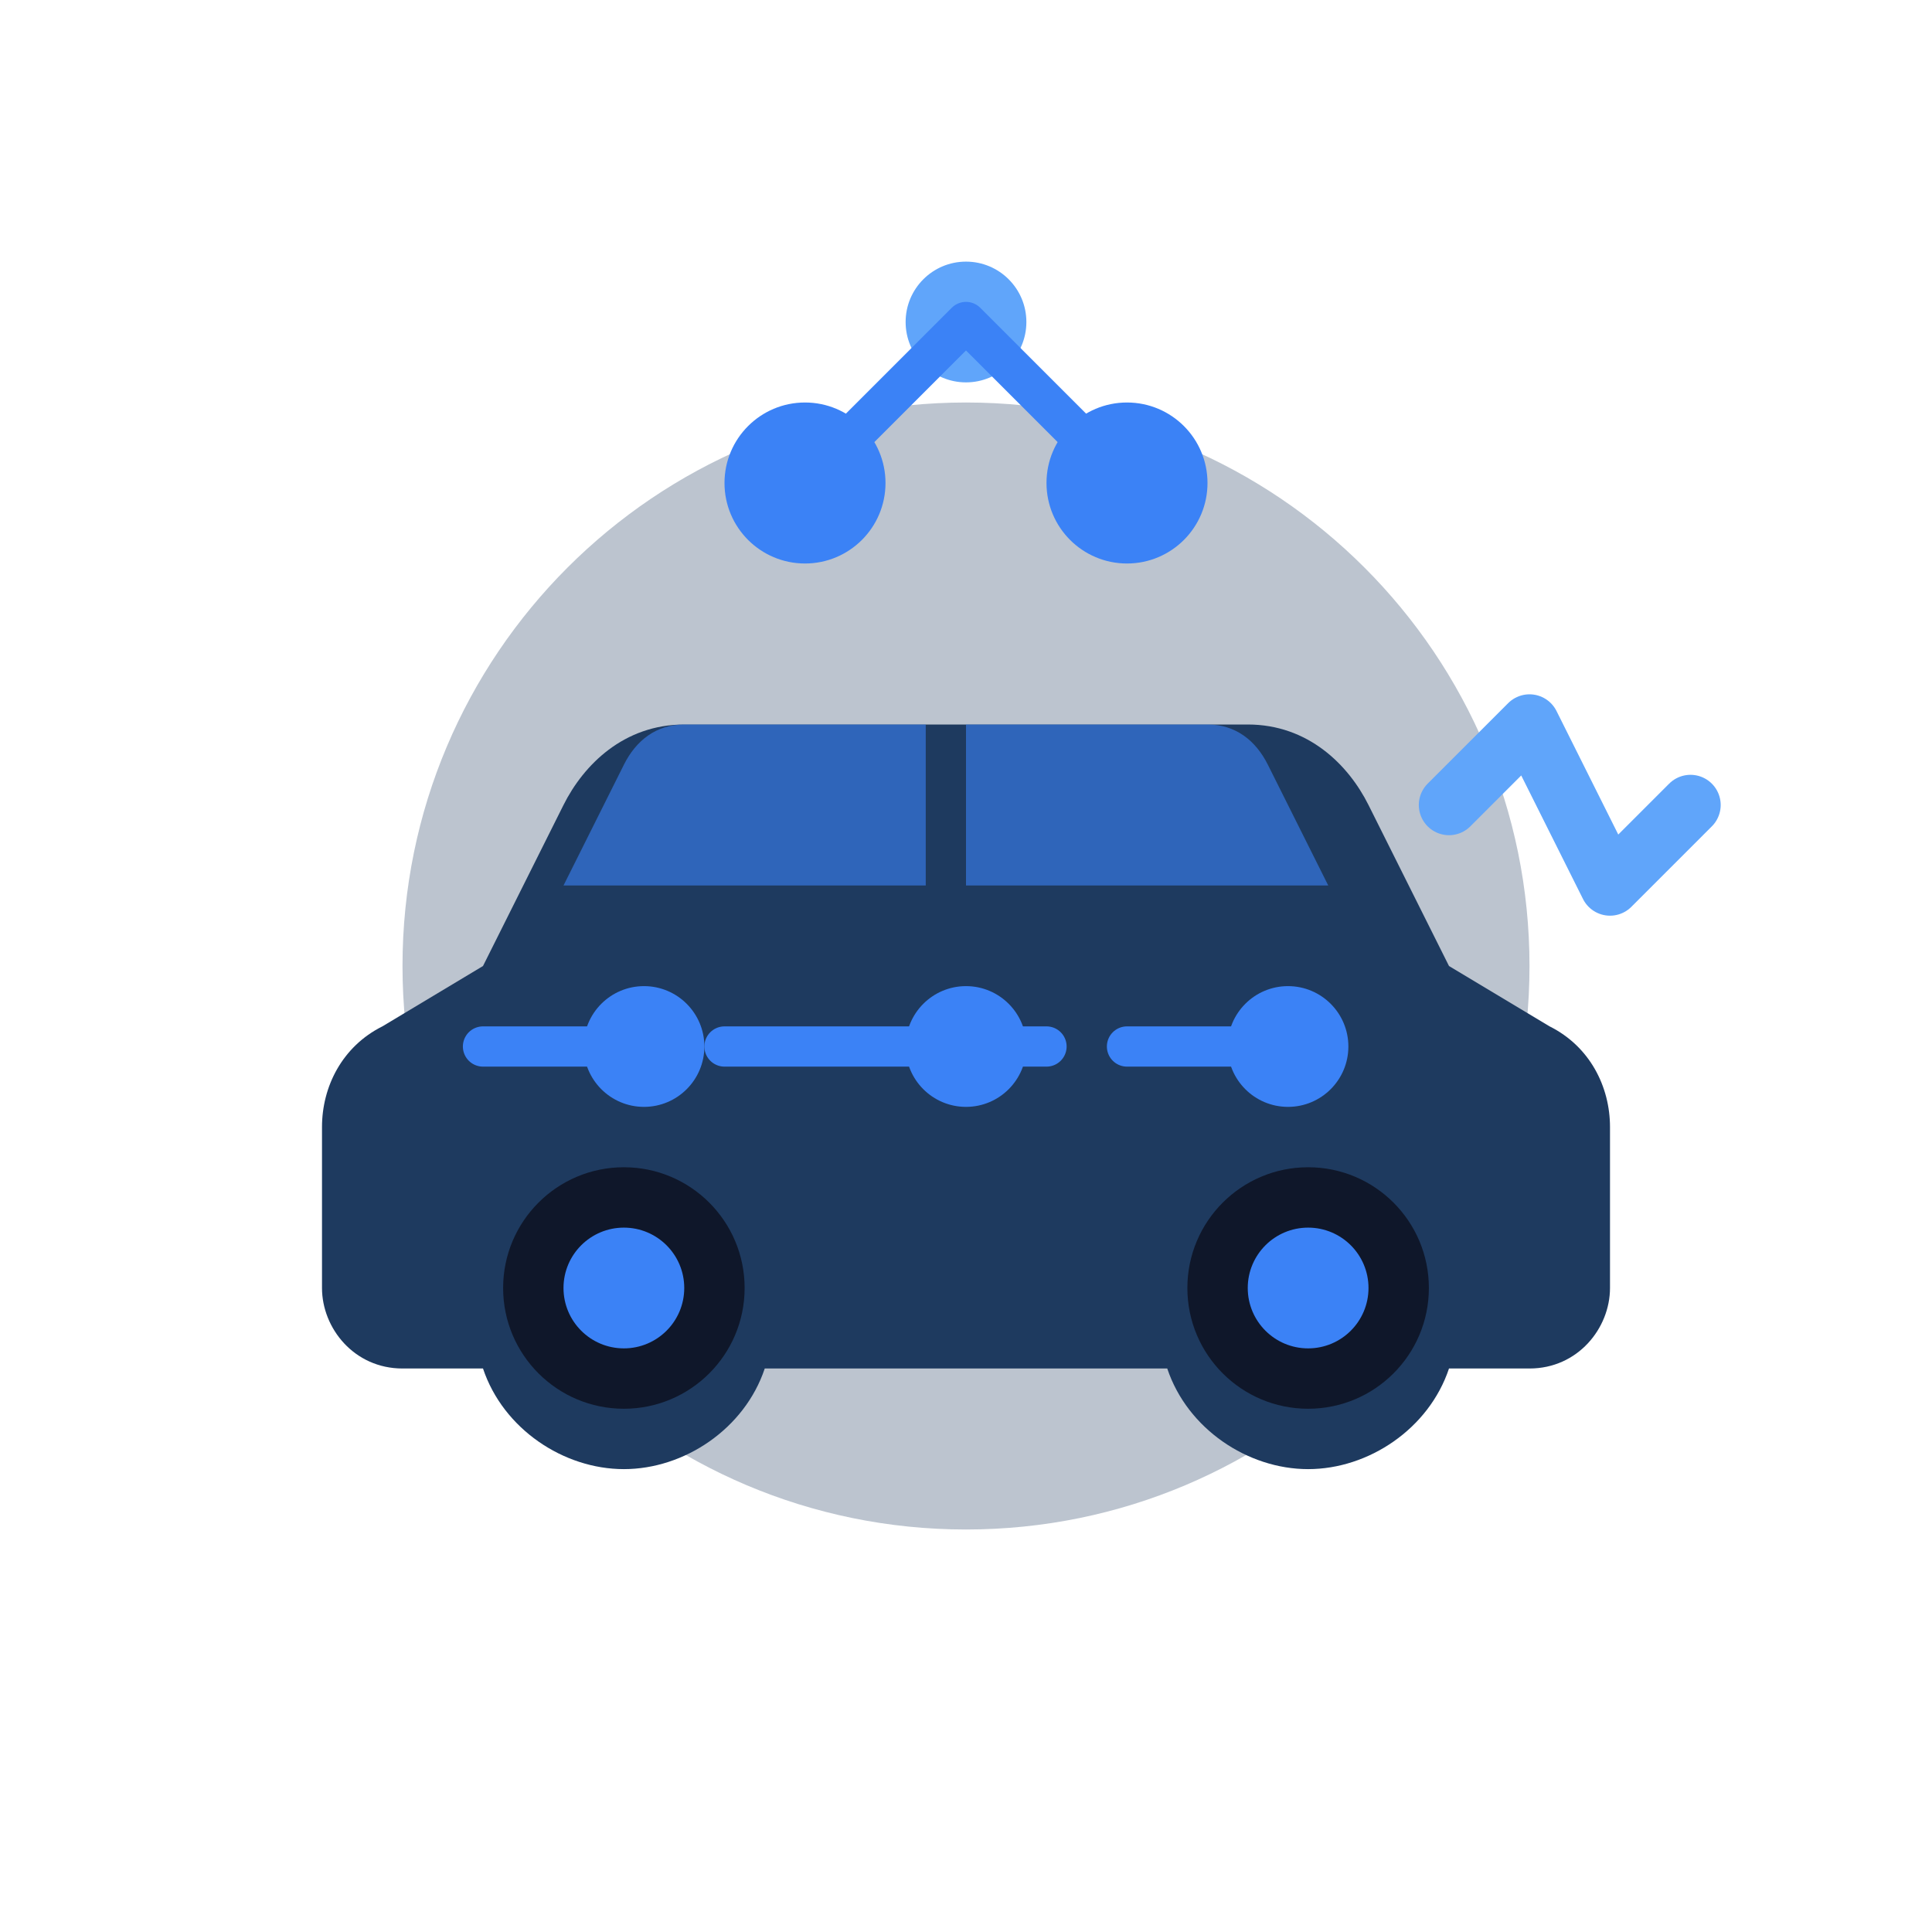
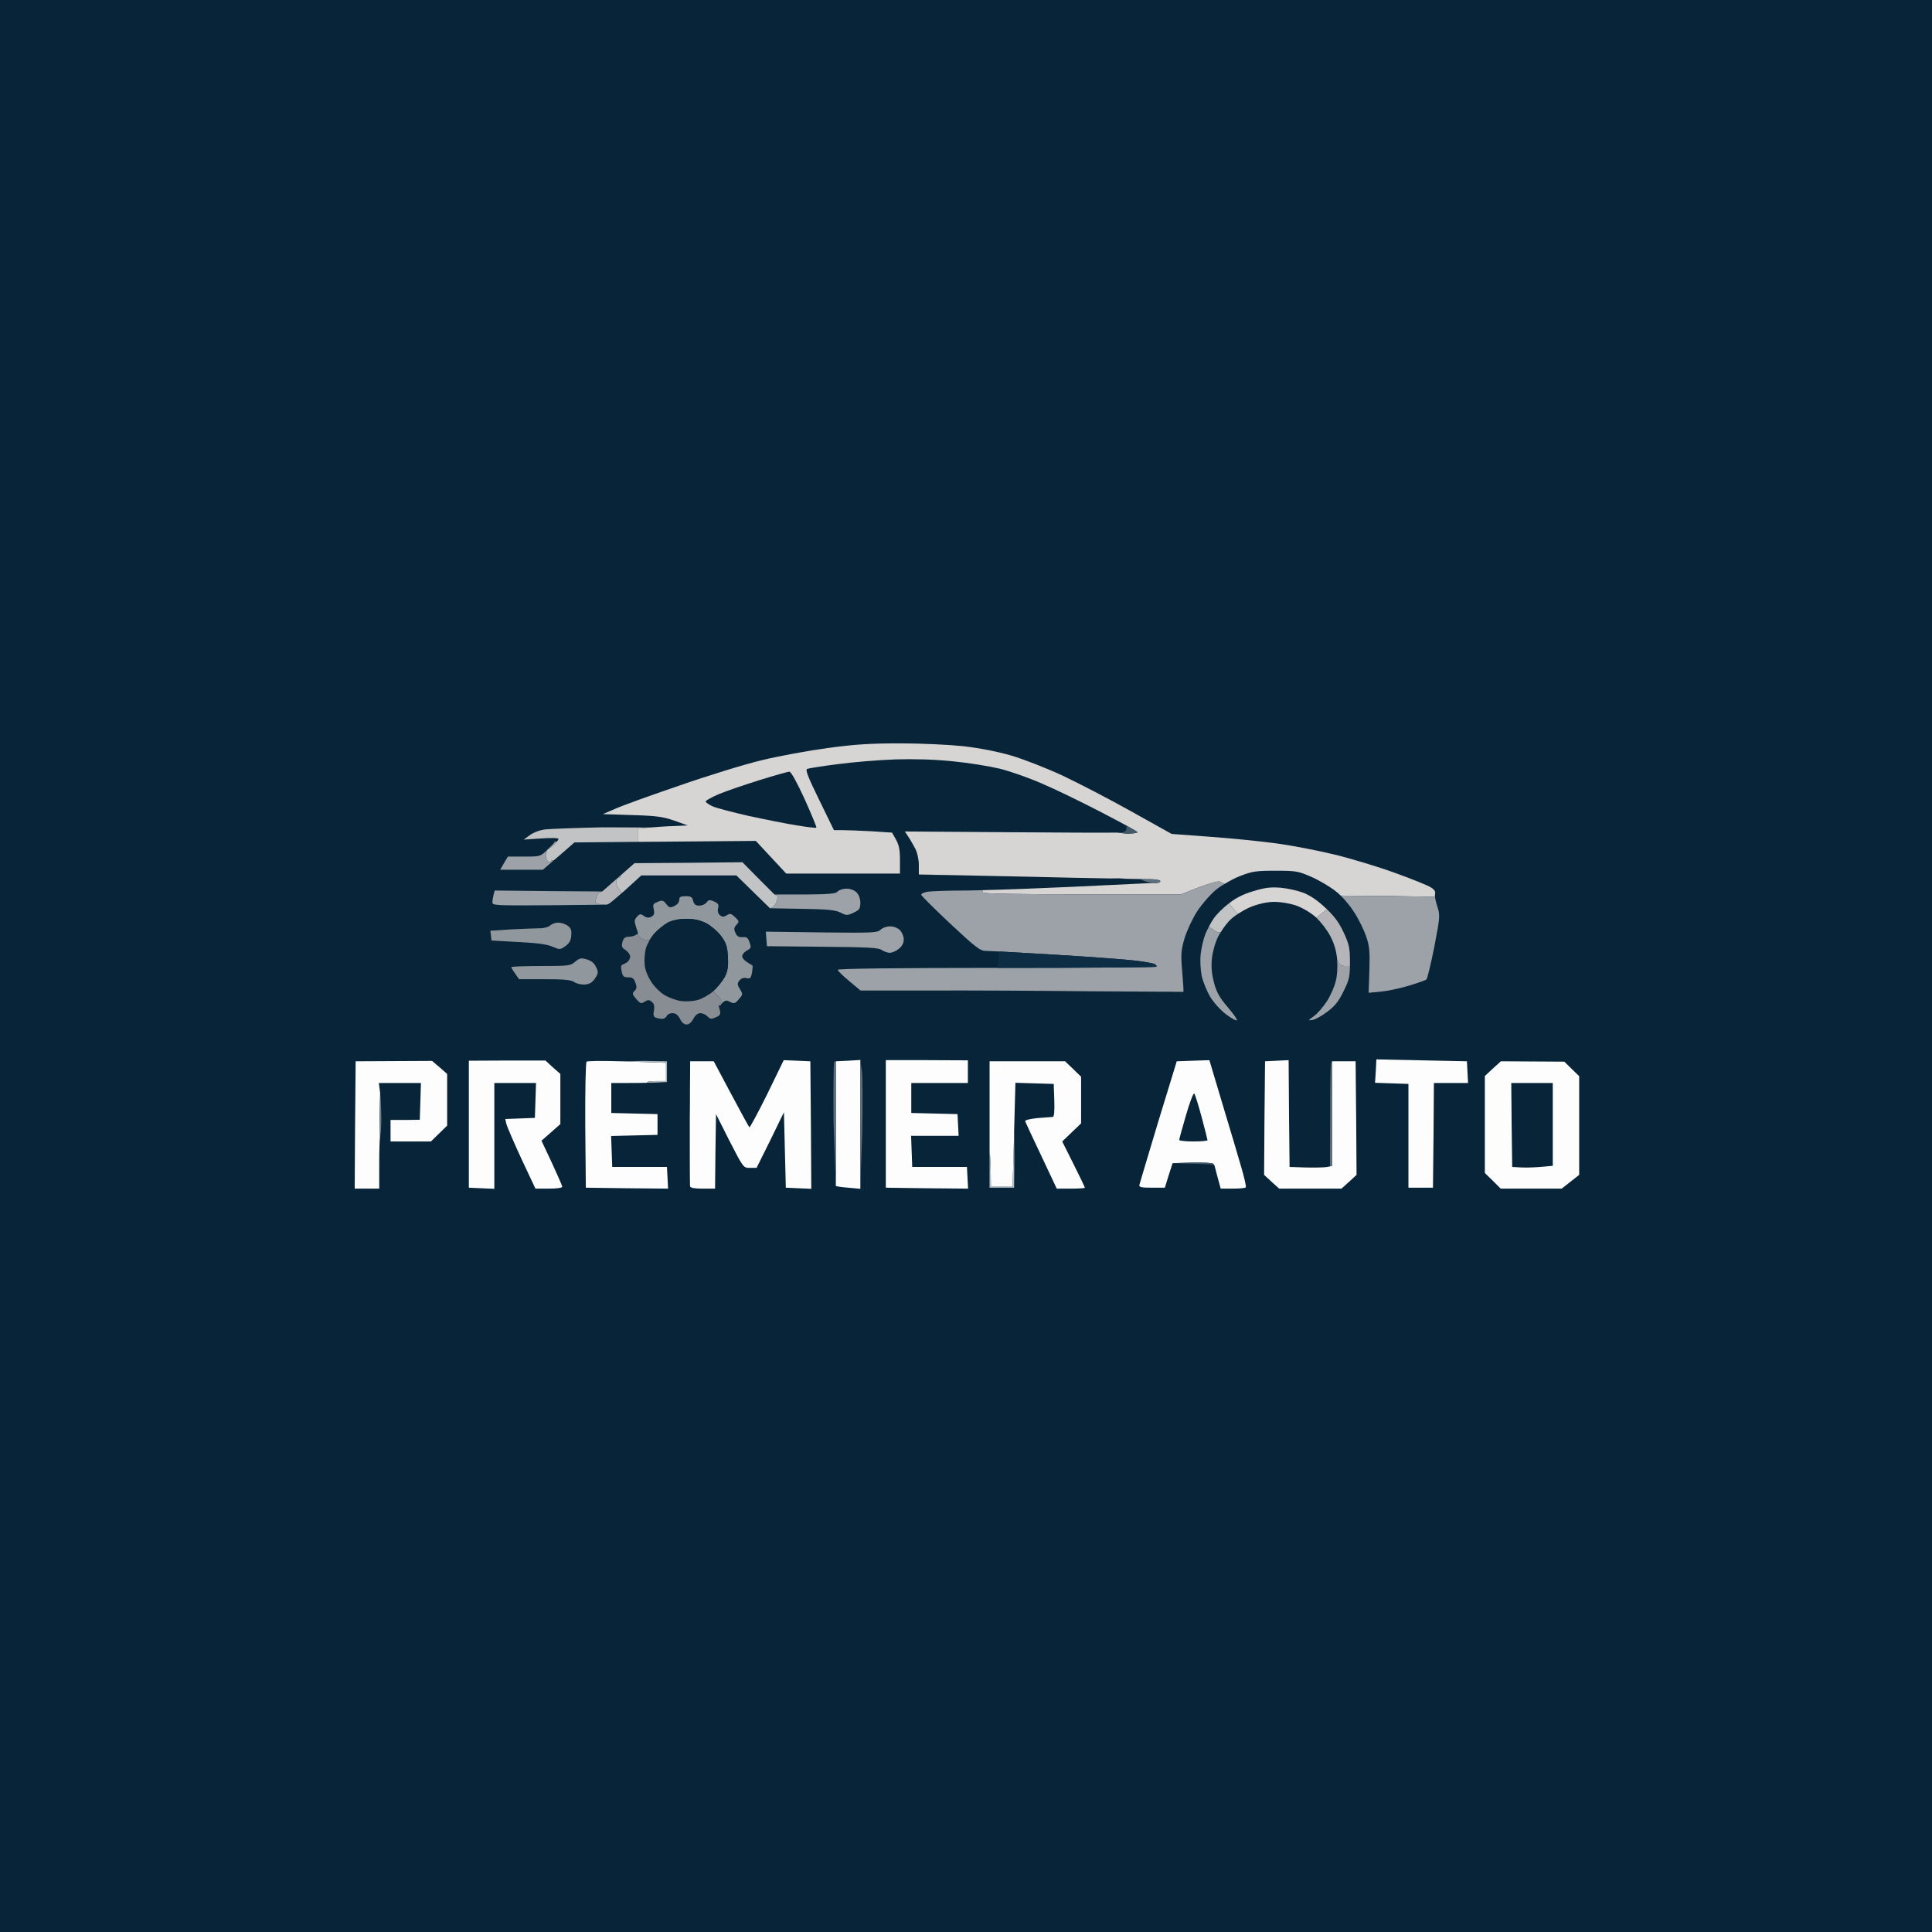
- <svg xmlns="http://www.w3.org/2000/svg" viewBox="0 0 48 48" fill="none">
-   <path d="M38 24c0 7.732-6.268 14-14 14s-14-6.268-14-14 6.268-14 14-14 14 6.268 14 14z" fill="#1e3a5f" opacity="0.3" />
-   <path d="M8 28c0-1 .5-2 1.5-2.5L12 24l2-4c.5-1 1.5-2 3-2h14c1.5 0 2.5 1 3 2l2 4 2.5 1.5c1 .5 1.5 1.5 1.5 2.5v4c0 1-.8 2-2 2h-2c-.5 1.5-2 2.5-3.5 2.5S29.5 35.5 29 34h-10c-.5 1.5-2 2.5-3.5 2.5S12.5 35.5 12 34h-2c-1.2 0-2-1-2-2v-4z" fill="#1e3a5f" />
-   <path d="M14 22l1.5-3c.3-.6.8-1 1.5-1h6v4h-9zm10 0v-4h6c.7 0 1.2.4 1.5 1l1.5 3h-9z" fill="#3b82f6" opacity="0.6" />
-   <path d="M12 26h4m2 0h8m2 0h4" stroke="#3b82f6" stroke-width="1" stroke-linecap="round" />
-   <circle cx="16" cy="26" r="1.5" fill="#3b82f6" />
-   <circle cx="24" cy="26" r="1.5" fill="#3b82f6" />
-   <circle cx="32" cy="26" r="1.5" fill="#3b82f6" />
-   <circle cx="20" cy="12" r="2" fill="#3b82f6" />
-   <circle cx="28" cy="12" r="2" fill="#3b82f6" />
-   <circle cx="24" cy="8" r="1.5" fill="#60a5fa" />
-   <path d="M20 12l4-4m4 4l-4-4" stroke="#3b82f6" stroke-width="1" stroke-linecap="round" />
-   <circle cx="15.5" cy="32" r="3" fill="#0f172a" />
-   <circle cx="15.5" cy="32" r="1.5" fill="#3b82f6" />
-   <circle cx="32.5" cy="32" r="3" fill="#0f172a" />
-   <circle cx="32.5" cy="32" r="1.5" fill="#3b82f6" />
-   <path d="M36 20l2-2 2 4 2-2" stroke="#60a5fa" stroke-width="1.5" stroke-linecap="round" stroke-linejoin="round" />
+ <svg xmlns="http://www.w3.org/2000/svg" version="1.1" baseProfile="full" width="1024pt" height="1024pt" viewBox="0 0 1024 1024" preserveAspectRatio="xMidYMid meet">
+   <g id="svg" fill="black" stroke="none" stroke-linecap="round" transform="scale(0.1,0.1)">
+     <path d="M0 5120l0 5120 5120 0 5120 0 0 -5120 0 -5120 -5120 0 -5120 0 0 5120 z" fill="rgb(8, 36, 56)" />
+     <path d="M3441 4386l-61 6 0 35 0 35 145 -1 481 -4 81 87 80 86 302 0 301 0 0 -71  c0 -54 -5 -80 -21 -109 l-21 -37 -106 -7 c-58 -3 -127 -6 -154 -6 l-48 0 -78 -160  c-62 -127 -75 -161 -63 -165 8 -3 82 -15 163 -25 81 -11 218 -22 303 -25  101 -3 207 0 305 10 83 8 194 26 248 39 53 13 154 48 222 78 69 29 211 98 317 153  52 27 99 52 134 71 36 20 58 33 58 35 1 3 -23 7 -53 8 l-54 -6 c-70 1 -302 0 -567 -2  l-559 -4 19 29 c11 16 27 45 37 64 10 19 18 56 18 84 l0 51 160 3 430 9  c159 4 310 7 425 9 l45 -1 45 3 c25 0 46 1 64 1 33 1 54 1 61 1 28 0 50 5 50 10  0 6 -9 10 -20 10 l-20 0 -420 20 c-172 8 -360 15 -480 18 l0 12 c0 7 182 10 525 10  l525 0 91 -36 c50 -19 101 -34 113 -32 l27 13 c27 -17 58 -33 82 -42 64 -25 85 -28 187 -28  107 0 120 2 187 31 40 17 98 51 129 75 10 7 20 16 30 26 l248 2 252 4 c-1 -7 -1 -12 0 -15  4 -12 -4 -24 -23 -35 -15 -10 -99 -44 -185 -75 -87 -32 -232 -76 -322 -98  -90 -22 -230 -49 -312 -60 -81 -11 -239 -27 -351 -35 l-203 -15 -215 -120  c-118 -66 -282 -151 -365 -190 -82 -38 -204 -86 -269 -105 -75 -22 -169 -40 -255 -50  -77 -8 -222 -15 -336 -15 -157 0 -239 5 -385 25 -102 14 -256 42 -342 63  -87 20 -285 81 -440 135 -156 53 -311 109 -345 125 l-63 27 155 5 c132 4 165 9 225 30  l70 25 -67 3 c-38 1 -97 5 -133 8 l-4 0 z" fill="rgb(215, 212, 212)" />
+     <path d="M4025 4135c-80 25 -177 58 -215 74 -39 17 -70 34 -70 39 0 4 16 16 35 25  19 9 107 32 195 52 88 19 203 42 256 50 53 9 98 14 101 12 2 -3 -26 -71 -62 -151  -40 -87 -72 -146 -81 -146 -8 0 -79 20 -159 45 z" fill="rgb(8, 36, 56)" />
+     <path d="M3441 4386l-251 -1 c-137 3 -272 8 -299 11 -29 3 -63 16 -82 30 l-33 24 92 -6  c57 -4 92 -3 92 3 0 2 -3 8 -9 14 -5 6 -12 13 -19 20 l-31 23 -5 14 c-4 7 -4 21 -1 32  4 11 11 20 16 20 5 0 9 -2 9 -5 0 -3 3 -5 7 -5 l8 0 26 -22 84 -73 335 -3  0 -35 0 -35 61 -6 z" fill="rgb(194, 195, 197)" />
+     <path d="M5971 4376l-1 18 c0 10 -10 17 -27 19 -3 0 -10 0 -21 0 l54 6 c30 -1 54 -5 53 -8  0 -2 -22 -15 -58 -35 z" fill="rgb(67, 90, 106)" />
+     <path d="M2951 4461l-6 -1 c-3 0 -5 1 -5 3 0 2 -17 20 -38 40 0 0 -1 1 -1 1 l31 -23  c7 -7 14 -14 19 -20 zm-50 43 c-37 36 -38 36 -123 36 l-86 0 -21 35 -20 35 113 0 113 0 58 -50  -8 0 c-4 0 -7 2 -7 5 0 3 -4 5 -9 5 -5 0 -12 -9 -16 -20 -3 -11 -3 -25 1 -32  l5 -14 z" fill="rgb(156, 162, 168)" />
+     <path d="M3290 4639l0 6 c0 3 -1 5 -3 5 -2 0 -6 1 -8 3 l-6 1 -6 14 c-4 6 0 24 10 39  l18 27 c8 -7 16 -14 24 -21 l80 -73 252 0 252 0 89 87 89 87 13 -4 c7 -3 17 -17 22 -32  7 -19 7 -29 0 -32 l-11 -5 -85 -85 -85 -86 -286 3 -286 2 -73 64 z" fill="rgb(194, 195, 197)" />
+     <path d="M4870 4635l80 2 80 1 -160 -3 z" fill="rgb(156, 162, 168)" />
+     <path d="M3290 4639l-12 11 -5 4 6 -1 c2 -2 6 -3 8 -3 2 0 3 -2 3 -5 l0 -6 zm-17 15 l-81 71 -13 5 c-8 3 -17 17 -20 33 -6 25 -4 27 25 30 l31 2 12 -5  c5 -2 34 -26 68 -56 l-18 -27 c-10 -15 -14 -33 -10 -39 l6 -14 z" fill="rgb(181, 181, 185)" />
+     <path d="M5885 4656c33 1 63 1 90 2 l-45 -3 -45 1 z" fill="rgb(148, 157, 168)" />
+     <path d="M6039 4659l36 14 35 7 20 0 c11 0 20 -4 20 -10 0 -5 -22 -10 -50 -10 -7 0 -28 0 -61 -1  z" fill="rgb(93, 110, 124)" />
+     <path d="M5210 4718c-41 1 -73 2 -95 2 -85 0 -173 3 -196 6 -24 4 -38 11 -36 17 2 7 72 76 156 155  135 126 156 142 187 142 6 0 31 1 69 3 68 4 178 10 295 17 182 11 372 25 423 31  51 6 99 14 107 19 8 5 12 11 9 14 -3 3 -380 6 -840 6 -3 0 -5 0 -7 0 -534 0 -842 4 -842 10  0 5 27 32 61 60 l60 50 362 0 c199 -1 583 1 854 4 270 2 493 3 495 3 2 -1 -1 -49 -6 -107  -8 -93 -6 -113 12 -176 12 -39 41 -103 66 -142 26 -40 70 -90 101 -116 12 -10 28 -21 46 -31  l-27 -13 c-12 -2 -63 13 -113 32 l-91 36 -525 0 c-343 0 -525 -3 -525 -10  l0 -12 z" fill="rgb(156, 162, 168)" />
+     <path d="M6520 4783l0 3 c0 2 -2 4 -3 4 -2 0 6 10 17 23 l27 31 c23 -15 50 -30 73 -39  42 -16 86 -25 121 -25 30 0 80 8 111 18 32 11 76 36 103 59 3 2 5 5 8 7  l28 -22 28 -23 c-2 -2 -5 -5 -8 -7 -42 -40 -82 -67 -119 -81 -30 -11 -84 -23 -120 -26  -51 -4 -83 0 -142 18 -48 14 -88 33 -124 60 z" fill="rgb(215, 212, 212)" />
+     <path d="M4081 4814l169 3 c136 2 177 6 205 20 32 16 36 16 70 0 30 -14 35 -21 35 -52  0 -22 -8 -43 -20 -55 -12 -12 -33 -20 -54 -20 -18 0 -39 7 -46 15 -10 12 -43 15 -174 16  l-161 0 11 5 c7 3 7 13 0 32 -5 15 -15 29 -22 32 l-13 4 z" fill="rgb(156, 162, 168)" />
+     <path d="M3192 4725l-285 -2 -285 -3 -6 23 c-3 12 -6 30 -6 40 0 16 19 17 303 15 l302 -3  -31 -2 c-29 -3 -31 -5 -25 -30 3 -16 12 -30 20 -33 l13 -5 z" fill="rgb(156, 162, 168)" />
+     <path d="M7106 4747c25 25 51 56 70 86 25 38 54 97 65 131 18 52 20 79 17 179 l-4 119 63 -6  c35 -3 101 -17 148 -31 47 -14 89 -29 95 -33 5 -4 24 -82 42 -173 31 -161 31 -167 16 -215  -6 -18 -11 -38 -12 -51 l-252 -4 -248 -2 z" fill="rgb(156, 162, 168)" />
+     <path d="M3382 4947l-1 9 c0 5 10 14 24 21 14 6 25 9 25 7 0 -2 2 -4 5 -4 l8 3 c8 -13 17 -26 26 -36  19 -21 52 -47 72 -58 25 -12 59 -19 97 -19 42 0 72 7 105 23 26 14 60 43 79 68  27 37 33 55 36 110 3 52 -1 75 -16 106 -12 22 -39 56 -61 76 0 0 0 0 -1 1  l25 25 c18 18 21 28 14 38 l-10 12 5 1 c4 0 6 -2 6 -4 0 -2 6 -9 14 -15  11 -10 20 -10 37 0 20 10 26 8 45 -15 22 -25 22 -27 6 -53 -15 -24 -15 -30 -3 -46  10 -12 22 -16 37 -13 20 5 24 1 30 -29 3 -20 4 -37 2 -38 -2 -1 -17 -10 -32 -20  -18 -13 -25 -24 -21 -35 3 -8 15 -20 27 -26 19 -10 20 -15 11 -41 -8 -24 -15 -30 -37 -28  -20 1 -30 -4 -38 -23 -9 -19 -8 -27 5 -42 16 -17 15 -20 -7 -41 -20 -19 -27 -21 -44 -10  -17 10 -23 10 -36 0 -10 -9 -14 -22 -10 -37 5 -19 1 -26 -21 -36 -23 -10 -29 -10 -40 5  -7 9 -24 17 -38 17 -20 0 -28 -6 -33 -25 -5 -21 -12 -25 -40 -25 -27 0 -34 4 -34 20  0 12 -10 25 -26 32 -23 11 -28 9 -43 -11 -15 -19 -21 -21 -45 -11 -24 9 -27 14 -21 39  5 23 2 32 -13 40 -14 7 -24 6 -39 -4 -18 -13 -22 -12 -37 4 -14 16 -15 24 -5 53  l11 35 z" fill="rgb(144, 151, 157)" />
+     <path d="M6520 4783c-2 1 -4 3 -6 5 -31 23 -67 59 -81 80 -8 11 -17 27 -26 44 l23 15  c14 10 28 17 32 16 l8 -2 c16 -26 38 -55 56 -71 9 -8 21 -17 35 -26 l-27 -31  c-11 -13 -19 -23 -17 -23 1 0 3 -2 3 -4 l0 -3 z" fill="rgb(194, 195, 197)" />
+     <path d="M6977 4864c25 24 56 64 72 94 22 41 33 78 38 124 0 1 0 2 0 3 l9 18 c4 11 15 17 33 17  l26 0 c0 -6 0 -13 0 -20 0 -75 -4 -94 -33 -157 -23 -50 -46 -82 -89 -124  l-28 23 -28 22 z" fill="rgb(181, 181, 185)" />
+     <path d="M3443 4983c-9 16 -17 33 -20 45 -6 23 -9 62 -6 86 2 27 17 63 35 90 16 26 49 58 72 71  24 14 63 28 87 31 24 3 64 1 87 -6 23 -6 60 -27 82 -46 1 -1 1 -1 1 -1 22 -20 49 -54 61 -76  15 -31 19 -54 16 -106 -3 -55 -9 -73 -36 -110 -19 -25 -53 -54 -79 -68 -33 -16 -63 -23 -105 -23  -38 0 -72 7 -97 19 -20 11 -53 37 -72 58 -9 10 -18 23 -26 36 z" fill="rgb(8, 36, 56)" />
+     <path d="M2916 4905c-8 8 -32 15 -55 15 -23 0 -91 3 -152 6 l-110 7 3 26 3 26 143 8  c100 5 153 12 181 25 38 16 40 16 67 -3 21 -15 30 -30 32 -57 2 -28 -2 -40 -20 -52  -12 -9 -35 -16 -50 -16 -14 0 -33 7 -42 15 z" fill="rgb(144, 151, 157)" />
+     <path d="M4667 4928c-16 16 -42 17 -313 14 l-295 -4 3 39 3 38 294 3 c240 2 297 5 314 17  12 8 31 15 43 15 12 0 33 -9 48 -21 17 -14 26 -30 26 -50 0 -16 -9 -38 -20 -49  -12 -12 -33 -20 -53 -20 -18 0 -41 8 -50 18 z" fill="rgb(156, 162, 168)" />
+     <path d="M6407 4912c-7 13 -13 27 -18 38 -10 25 -21 72 -25 105 -4 36 -1 84 5 117  7 31 27 80 45 111 19 31 55 71 84 93 28 21 54 35 58 32 3 -4 -19 -35 -49 -70  -42 -49 -58 -77 -72 -127 -12 -46 -16 -83 -12 -128 4 -38 17 -85 33 -118  4 -7 8 -15 14 -24 l-8 2 c-4 1 -18 -6 -32 -16 l-23 -15 z" fill="rgb(156, 162, 168)" />
+     <path d="M3382 4947l-13 9 c-8 5 -25 9 -38 9 -18 0 -26 7 -32 28 -6 23 -3 30 17 43  13 9 24 24 24 34 0 10 -7 23 -15 29 -8 6 -20 12 -26 14 -8 2 -9 14 -4 35  5 27 11 32 35 32 22 0 30 6 38 29 8 22 7 32 -5 43 -13 13 -12 18 9 43 22 25 26 26 45 14  18 -11 24 -10 38 1 12 10 15 23 11 46 -5 24 -2 33 10 38 8 3 24 6 34 6 10 0 20 -7 24 -15  3 -8 16 -15 30 -15 17 0 29 9 40 30 9 19 22 30 35 30 13 0 26 -11 36 -30  10 -19 23 -30 37 -30 12 0 29 8 38 17 14 15 20 16 44 5 23 -10 27 -17 21 -38  l-6 -25 10 -12 c7 -10 4 -20 -14 -38 l-25 -25 c-22 19 -59 40 -82 46 -23 7 -63 9 -87 6  -24 -3 -63 -17 -87 -31 -23 -13 -56 -45 -72 -71 -18 -27 -33 -63 -35 -90  -3 -24 0 -63 6 -86 3 -12 11 -29 20 -45 l-8 -3 c-3 0 -5 2 -5 4 0 2 -11 -1 -25 -7  -14 -7 -24 -16 -24 -21 l1 -9 z" fill="rgb(135, 141, 147)" />
+     <path d="M5295 5043l-3 44 -3 43 c460 0 837 -3 840 -6 3 -3 -1 -9 -9 -14 -8 -5 -56 -13 -107 -19  -51 -6 -241 -20 -423 -31 -117 -7 -227 -13 -295 -17 z" fill="rgb(13, 45, 68)" />
+     <path d="M3048 5098c-25 21 -35 22 -182 22 -86 0 -156 3 -156 6 0 3 9 19 21 35 l20 29 135 0  c106 0 140 3 159 16 13 8 38 14 57 12 23 -2 38 -11 52 -33 18 -27 18 -33 5 -60  -9 -20 -25 -33 -49 -40 -30 -9 -39 -7 -62 13 z" fill="rgb(144, 151, 157)" />
+     <path d="M7087 5085c3 39 1 84 -7 114 -6 28 -27 76 -46 106 -19 30 -50 66 -69 80 -33 24 -34 25 -9 21  14 -2 50 -21 78 -43 41 -30 61 -55 87 -109 28 -56 33 -74 34 -134 l-26 0  c-18 0 -29 -6 -33 -17 l-9 -18 z" fill="rgb(156, 162, 168)" />
+     <path d="M2014 6025l-2 -115 3 -115 c0 0 0 0 0 0 l-7 -55 111 0 112 0 -3 98 -3 97  -77 1 -78 0 0 57 0 57 107 0 107 0 43 -42 43 -42 0 -137 0 -137 -40 -35  -40 -34 -203 1 -202 1 -3 338 -2 337 65 0 65 0 0 -136 c0 -64 2 -120 4 -139  z" fill="rgb(253, 253, 253)" />
+     <path d="M2485 5959l0 336 68 3 67 3 0 -281 0 -280 110 0 111 0 -3 93 -3 92 -78 3  -79 3 6 27 c4 15 40 98 80 185 l74 157 71 0 c40 0 71 -4 71 -10 0 -5 -25 -62 -55 -127  l-55 -117 50 -44 50 -44 0 -133 0 -133 -40 -35 -39 -36 -203 0 -203 1 0 337  z" fill="rgb(253, 253, 253)" />
+     <path d="M3428 5739l3 -4 c3 -3 27 -5 52 -5 l47 0 0 -49 0 -48 -206 -7 c-12 -1 -23 -1 -34 -1  -101 -3 -177 -2 -181 2 -5 5 -8 157 -7 339 l3 329 218 3 218 2 -3 -57 -3 -58 -145 0  -145 0 -3 -82 -3 -82 123 -3 123 -3 0 -55 0 -55 -122 -3 -123 -3 0 -79 0 -80 90 0  c30 0 67 0 98 -1 z" fill="rgb(253, 253, 253)" />
+     <path d="M3428 5739c20 0 37 -1 50 -1 l57 -3 0 -55 0 -55 -122 -2 -123 2 c11 0 22 0 34 1  l206 7 0 48 0 49 -47 0 c-25 0 -49 2 -52 5 l-3 4 z" fill="rgb(172, 181, 187)" />
+     <path d="M3656 5935l0 170 1 170 c0 7 0 11 1 13 1 8 23 12 67 12 l65 0 2 -197 3 -198 72 143  c73 142 73 142 108 142 l35 0 73 -147 72 -148 5 200 5 200 68 3 67 3 -2 -338  -3 -338 -70 -3 -71 -3 -88 181 c-49 99 -92 178 -94 175 -3 -2 -46 -82 -97 -177  l-92 -173 -63 0 -62 0 -1 150 c0 42 0 100 -1 160 z" fill="rgb(253, 253, 253)" />
+     <path d="M4430 5627l0 326 c0 162 0 299 0 327 0 3 0 5 0 5 0 3 29 7 65 10 l65 6 0 -16  0 -325 0 -335 0 -7 -65 4 -65 3 0 2 z" fill="rgb(253, 253, 253)" />
+     <path d="M4695 5957l0 338 218 3 218 2 -3 -57 -3 -58 -145 0 -145 0 -3 -82 -3 -83 126 0  126 0 -3 -57 -3 -58 -122 -3 -123 -3 0 -79 0 -80 150 0 150 0 0 -60 0 -60 -217 -1  -218 0 0 338 z" fill="rgb(253, 253, 253)" />
+     <path d="M5245 6113l1 2 c2 6 4 47 5 93 l1 82 58 0 57 0 8 -275 0 -20 7 -256 102 3  101 3 3 88 c2 55 -1 87 -8 87 -5 0 -42 3 -81 6 -46 5 -68 11 -65 18 2 6 41 89 86 184  l81 172 75 0 c41 0 74 -2 74 -5 0 -3 -27 -59 -60 -125 l-60 -120 50 -48  50 -48 0 -123 0 -124 -42 -41 -43 -41 -200 0 -200 0 0 335 0 153 z" fill="rgb(253, 253, 253)" />
+     <path d="M6215 6165l104 -3 c57 -1 107 1 111 6 l7 9 16 61 17 62 64 0 c36 0 67 -3 69 -7  3 -5 -8 -51 -23 -103 -15 -52 -59 -202 -99 -333 l-71 -238 -87 3 -86 3 -98 320  c-53 176 -98 327 -100 335 -3 12 9 15 65 15 l70 0 20 -65 21 -65 z" fill="rgb(253, 253, 253)" />
+     <path d="M7060 5625l0 0 0 277 0 278 -11 2 -14 3 c-14 3 -64 4 -112 3 l-88 -3 -3 -283  -2 -283 -63 3 -62 3 -3 301 -2 301 40 37 40 36 165 0 165 0 40 -36 40 -37 -2 -301  -3 -301 -62 0 -63 0 z" fill="rgb(253, 253, 253)" />
+     <path d="M7292 5677l-4 62 89 3 88 3 0 275 0 275 65 0 65 0 3 -277 2 -278 91 0 90 0 -3 -57  -3 -58 -240 -5 -240 -5 -3 62 z" fill="rgb(253, 253, 253)" />
+     <path d="M7912 5664l-42 39 0 257 0 257 42 41 42 42 161 0 162 0 46 -36 47 -37 0 -261  0 -262 -39 -38 -40 -39 -168 -1 -168 -1 -43 39 z" fill="rgb(253, 253, 253)" />
+     <path d="M4430 5627l-8 0 c-4 0 -6 147 -4 327 l12 326 c0 -28 0 -165 0 -327 l0 -326  z" fill="rgb(93, 110, 124)" />
+     <path d="M4560 6285l10 -275 c3 -151 2 -300 -1 -330 l-9 -55 0 335 0 325 z" fill="rgb(93, 110, 124)" />
+     <path d="M5250 5664c0 32 2 34 28 28 20 -5 28 -14 30 -34 3 -25 0 -28 -27 -28 -29 0 -31 3 -31 34  z" fill="rgb(255, 254, 252)" />
+     <path d="M7060 5625l-5 6 c-3 3 -5 128 -5 278 l-1 273 11 -2 0 -278 0 -277 0 0 z" fill="rgb(93, 110, 124)" />
+     <path d="M8012 5963l3 222 53 3 c28 1 77 -1 107 -4 l55 -5 0 -220 0 -219 -110 0 -110 0 2 223  z" fill="rgb(8, 36, 56)" />
+     <path d="M6286 5911c-20 68 -36 127 -36 131 0 4 34 8 75 8 41 0 75 -3 75 -7 0 -3 -14 -58 -31 -122  -17 -64 -35 -120 -39 -125 -5 -5 -24 46 -44 115 z" fill="rgb(8, 36, 56)" />
+     <path d="M2014 6025c0 -3 1 -5 1 -5 3 -5 6 -45 6 -89 0 -44 -3 -105 -6 -136 l-3 115  2 115 z" fill="rgb(110, 125, 140)" />
+     <path d="M2225 5935l-77 1 -78 0 78 0 77 -1 z" fill="rgb(93, 110, 124)" />
+     <path d="M3656 5935c0 58 0 118 0 165 -1 77 0 147 1 175 l-1 -170 0 -170 z" fill="rgb(156, 162, 168)" />
+     <path d="M5245 6113l0 182 65 0 65 0 1 -150 -1 -150 0 20 -8 275 -57 0 -58 0 -1 -82  c-1 -46 -3 -87 -5 -93 l-1 -2 z" fill="rgb(186, 195, 201)" />
+     <path d="M6215 6165l103 3 c57 1 107 4 111 5 l8 4 -7 -9 c-4 -5 -54 -7 -111 -6 l-104 3  z" fill="rgb(67, 90, 106)" />
+   </g>
</svg>
